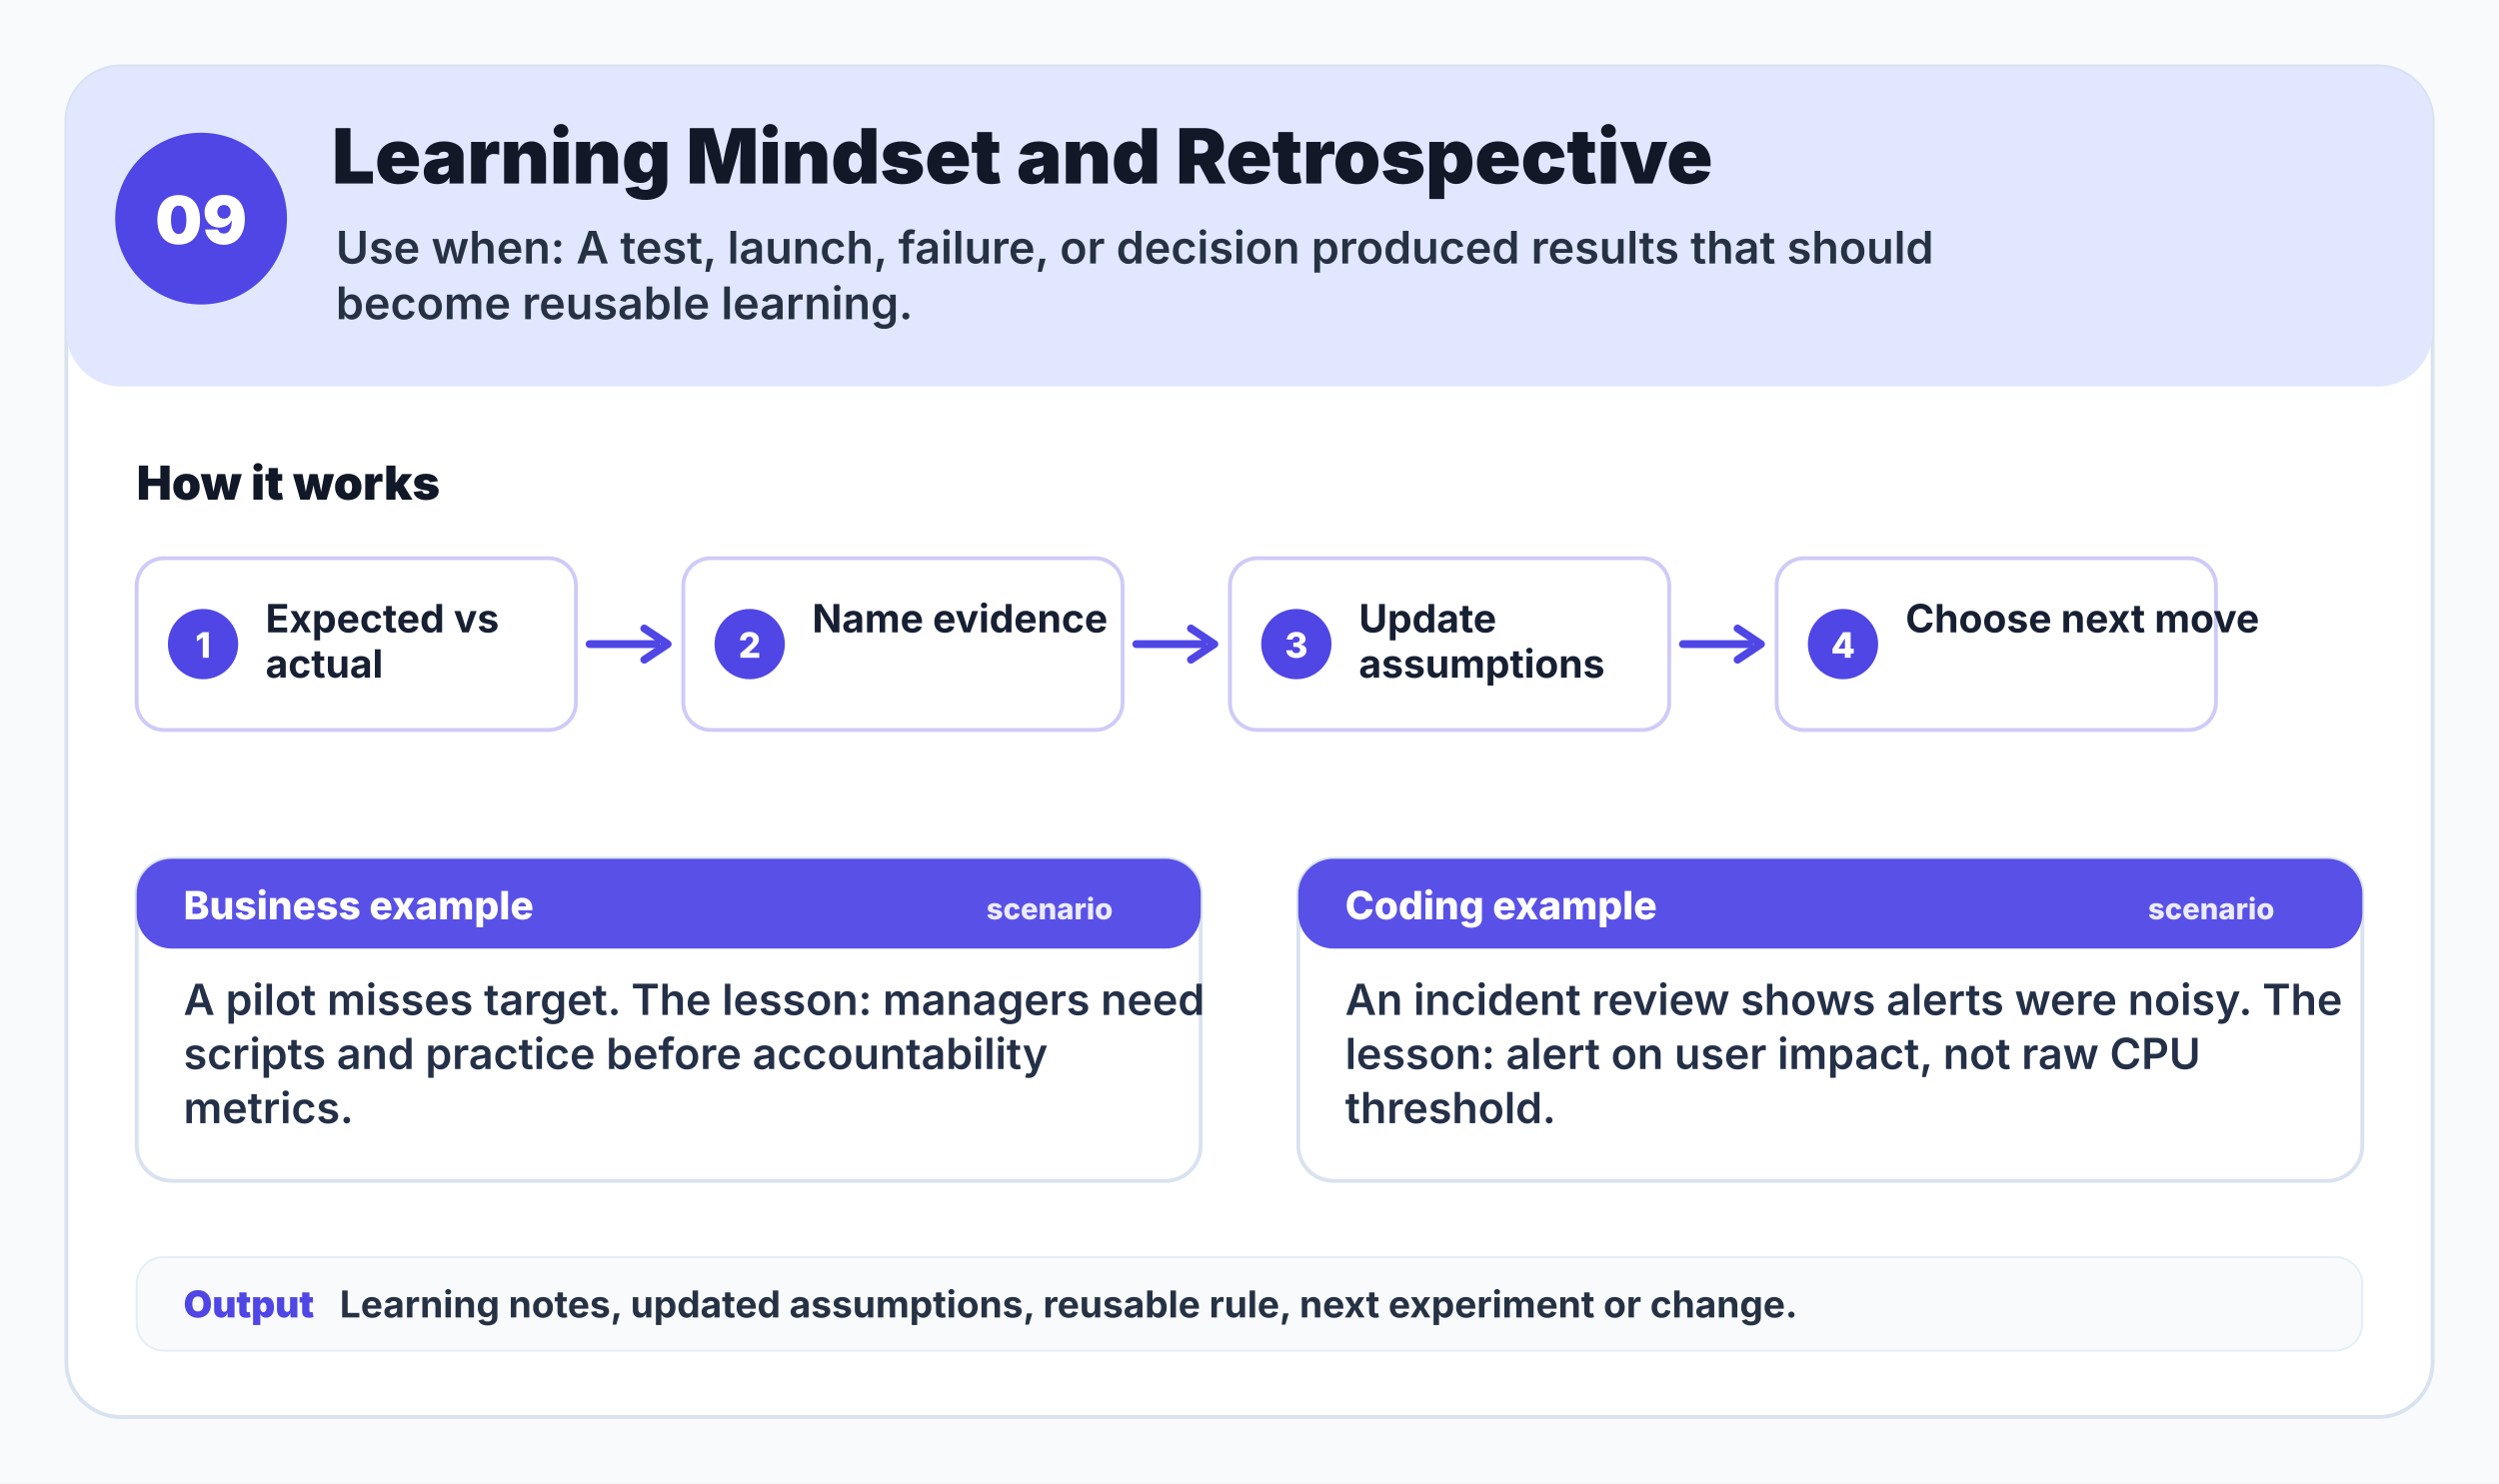
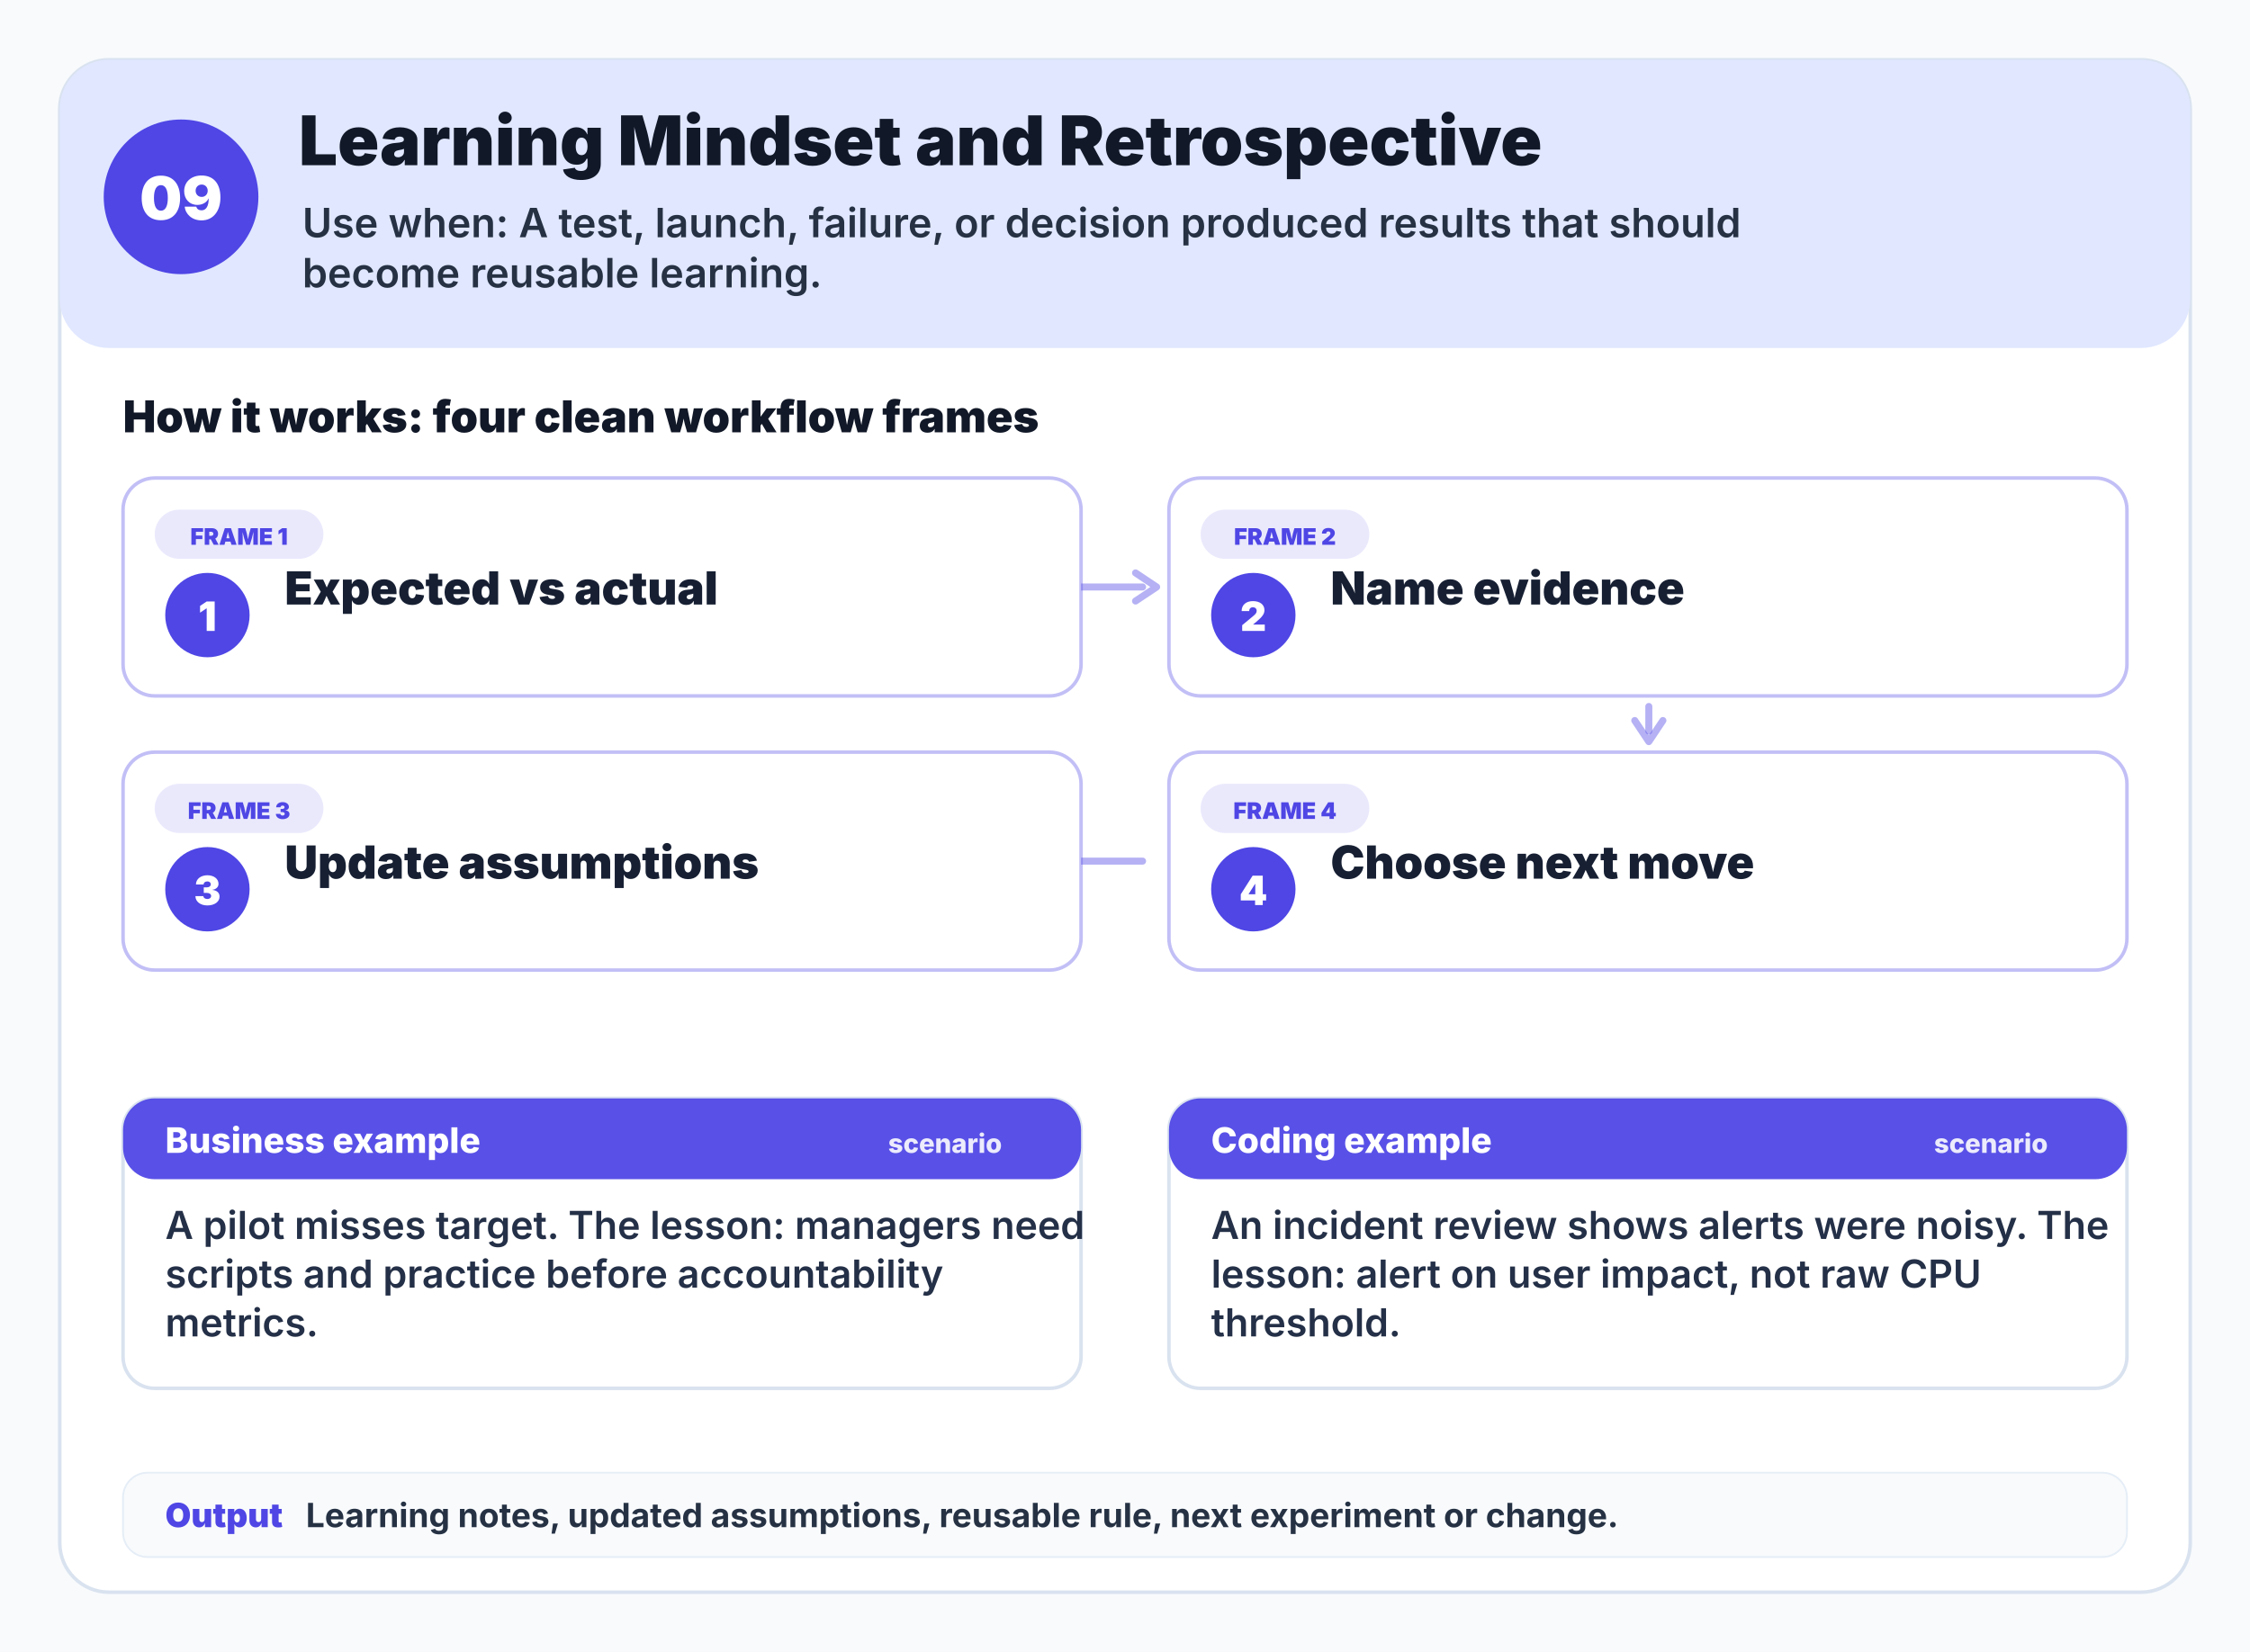
- <svg xmlns="http://www.w3.org/2000/svg" width="1280" height="760" viewBox="0 0 1280 760" role="img" aria-labelledby="title desc">
-   <rect width="1280" height="760" fill="#f8fafc" />
-   <rect x="34" y="34" width="1212" height="692" rx="28" fill="#ffffff" stroke="#d9e2ef" stroke-width="2" />
+ <svg xmlns="http://www.w3.org/2000/svg" width="1280" height="940" viewBox="0 0 1280 940" role="img" aria-labelledby="title desc">
+   <style>
+     .frame-card .frame-bg { transition: stroke-width 160ms ease, filter 160ms ease, transform 160ms ease; }
+     .frame-card:hover .frame-bg { stroke-width: 4; filter: url(#softShadow); }
+     @media (prefers-reduced-motion: reduce) {
+       .frame-card .frame-bg { transition: none; }
+     }
+   </style>
+   <defs>
+     <filter id="softShadow" x="-8%" y="-18%" width="116%" height="140%">
+       <feDropShadow dx="0" dy="8" stdDeviation="8" flood-color="#0f172a" flood-opacity="0.13" />
+     </filter>
+   </defs>
+   <rect width="1280" height="940" fill="#f8fafc" />
+   <rect x="34" y="34" width="1212" height="872" rx="28" fill="#ffffff" stroke="#d9e2ef" stroke-width="2" />
  <rect x="34" y="34" width="1212" height="164" rx="28" fill="#e0e7ff" />
  <circle cx="103" cy="112" r="44" fill="#4f46e5" />
  <text x="103" y="125" text-anchor="middle" font-size="34" font-weight="900" fill="#ffffff" font-family="Inter, ui-sans-serif, system-ui">09</text>
  <text x="170" y="94" font-size="39" font-weight="900" fill="#111827" font-family="Inter, ui-sans-serif, system-ui">Learning Mindset and Retrospective</text>
  <text x="172" y="135" font-size="23" font-weight="560" fill="#263244" font-family="Inter, ui-sans-serif, system-ui, -apple-system, BlinkMacSystemFont, Segoe UI, Arial, sans-serif">
    <tspan x="172" dy="0">Use when: A test, launch, failure, or decision produced results that should</tspan>
    <tspan x="172" dy="28.52">become reusable learning.</tspan>
  </text>
-   <text x="70" y="256" font-size="24" font-weight="900" fill="#111827" font-family="Inter, ui-sans-serif, system-ui">How it works</text>
-   <rect x="70" y="286" width="225" height="88" rx="14" fill="#ffffff" stroke="#4f46e5" stroke-opacity="0.28" stroke-width="2" />
-   <circle cx="104" cy="330" r="18" fill="#4f46e5" />
-   <text x="104" y="337" text-anchor="middle" font-size="18" font-weight="800" fill="#ffffff" font-family="Inter, ui-sans-serif, system-ui">1</text>
-   <text x="136" y="324" font-size="20" font-weight="750" fill="#172033" font-family="Inter, ui-sans-serif, system-ui, -apple-system, BlinkMacSystemFont, Segoe UI, Arial, sans-serif">
-     <tspan x="136" dy="0">Expected vs</tspan>
-     <tspan x="136" dy="23.2">actual</tspan>
-   </text>
-   <rect x="350" y="286" width="225" height="88" rx="14" fill="#ffffff" stroke="#4f46e5" stroke-opacity="0.28" stroke-width="2" />
-   <circle cx="384" cy="330" r="18" fill="#4f46e5" />
-   <text x="384" y="337" text-anchor="middle" font-size="18" font-weight="800" fill="#ffffff" font-family="Inter, ui-sans-serif, system-ui">2</text>
-   <text x="416" y="324" font-size="20" font-weight="750" fill="#172033" font-family="Inter, ui-sans-serif, system-ui, -apple-system, BlinkMacSystemFont, Segoe UI, Arial, sans-serif">
-     <tspan x="416" dy="0">Name evidence</tspan>
-   </text>
-   <rect x="630" y="286" width="225" height="88" rx="14" fill="#ffffff" stroke="#4f46e5" stroke-opacity="0.28" stroke-width="2" />
-   <circle cx="664" cy="330" r="18" fill="#4f46e5" />
-   <text x="664" y="337" text-anchor="middle" font-size="18" font-weight="800" fill="#ffffff" font-family="Inter, ui-sans-serif, system-ui">3</text>
-   <text x="696" y="324" font-size="20" font-weight="750" fill="#172033" font-family="Inter, ui-sans-serif, system-ui, -apple-system, BlinkMacSystemFont, Segoe UI, Arial, sans-serif">
-     <tspan x="696" dy="0">Update</tspan>
-     <tspan x="696" dy="23.2">assumptions</tspan>
-   </text>
-   <rect x="910" y="286" width="225" height="88" rx="14" fill="#ffffff" stroke="#4f46e5" stroke-opacity="0.28" stroke-width="2" />
-   <circle cx="944" cy="330" r="18" fill="#4f46e5" />
-   <text x="944" y="337" text-anchor="middle" font-size="18" font-weight="800" fill="#ffffff" font-family="Inter, ui-sans-serif, system-ui">4</text>
-   <text x="976" y="324" font-size="20" font-weight="750" fill="#172033" font-family="Inter, ui-sans-serif, system-ui, -apple-system, BlinkMacSystemFont, Segoe UI, Arial, sans-serif">
-     <tspan x="976" dy="0">Choose next move</tspan>
-   </text>
-   <path d="M 302 330 L 336 330" stroke="#4f46e5" stroke-width="4" stroke-linecap="round" />
-   <path d="M 330 322 L 342 330 L 330 338" fill="none" stroke="#4f46e5" stroke-width="4" stroke-linecap="round" stroke-linejoin="round" />
-   <path d="M 582 330 L 616 330" stroke="#4f46e5" stroke-width="4" stroke-linecap="round" />
-   <path d="M 610 322 L 622 330 L 610 338" fill="none" stroke="#4f46e5" stroke-width="4" stroke-linecap="round" stroke-linejoin="round" />
-   <path d="M 862 330 L 896 330" stroke="#4f46e5" stroke-width="4" stroke-linecap="round" />
-   <path d="M 890 322 L 902 330 L 890 338" fill="none" stroke="#4f46e5" stroke-width="4" stroke-linecap="round" stroke-linejoin="round" />
-   <rect x="70" y="440" width="545" height="165" rx="18" fill="#ffffff" stroke="#d9e2ef" stroke-width="2" />
-   <rect x="70" y="440" width="545" height="46" rx="18" fill="#4f46e5" opacity="0.94" />
-   <text x="94" y="471" font-size="20" font-weight="800" fill="#ffffff" font-family="Inter, ui-sans-serif, system-ui">Business example</text>
-   <text x="570" y="471" text-anchor="end" font-size="15" font-weight="800" fill="#ffffff" opacity="0.88" font-family="Inter, ui-sans-serif, system-ui">scenario</text>
-   <text x="94" y="520" font-size="22" font-weight="560" fill="#243047" font-family="Inter, ui-sans-serif, system-ui, -apple-system, BlinkMacSystemFont, Segoe UI, Arial, sans-serif">
+   <text x="70" y="246" font-size="25" font-weight="900" fill="#111827" font-family="Inter, ui-sans-serif, system-ui">How it works: four clean workflow frames</text>
+   <path d="M 604 334 H 650" stroke="#4f46e5" stroke-width="4" stroke-linecap="round" opacity="0.42" />
+   <path d="M 646 326 L 658 334 L 646 342" fill="none" stroke="#4f46e5" stroke-width="4" stroke-linecap="round" stroke-linejoin="round" opacity="0.42" />
+   <path d="M 938 402 V 416" stroke="#4f46e5" stroke-width="4" stroke-linecap="round" opacity="0.42" />
+   <path d="M 930 410 L 938 422 L 946 410" fill="none" stroke="#4f46e5" stroke-width="4" stroke-linecap="round" stroke-linejoin="round" opacity="0.42" />
+   <path d="M 650 490 H 604" stroke="#4f46e5" stroke-width="4" stroke-linecap="round" opacity="0.42" />
+   <path d="M 610 482 L 598 490 L 610 498" fill="none" stroke="#4f46e5" stroke-width="4" stroke-linecap="round" stroke-linejoin="round" opacity="0.42" />
+   <g class="frame-card">
+     <rect class="frame-bg" x="70" y="272" width="545" height="124" rx="18" fill="#ffffff" stroke="#4f46e5" stroke-opacity="0.34" stroke-width="2" />
+     <rect x="88" y="290" width="96" height="28" rx="14" fill="#4f46e5" opacity="0.12" />
+     <text x="136" y="310" text-anchor="middle" font-size="13" font-weight="900" fill="#4f46e5" letter-spacing="0" font-family="Inter, ui-sans-serif, system-ui">FRAME 1</text>
+     <circle cx="118" cy="350" r="24" fill="#4f46e5" />
+     <text x="118" y="359" text-anchor="middle" font-size="23" font-weight="900" fill="#ffffff" font-family="Inter, ui-sans-serif, system-ui">1</text>
+     <text x="162" y="344" font-size="26" font-weight="850" fill="#172033" font-family="Inter, ui-sans-serif, system-ui, -apple-system, BlinkMacSystemFont, Segoe UI, Arial, sans-serif">
+       <tspan x="162" dy="0">Expected vs actual</tspan>
+     </text>
+   </g>
+   <g class="frame-card">
+     <rect class="frame-bg" x="665" y="272" width="545" height="124" rx="18" fill="#ffffff" stroke="#4f46e5" stroke-opacity="0.34" stroke-width="2" />
+     <rect x="683" y="290" width="96" height="28" rx="14" fill="#4f46e5" opacity="0.12" />
+     <text x="731" y="310" text-anchor="middle" font-size="13" font-weight="900" fill="#4f46e5" letter-spacing="0" font-family="Inter, ui-sans-serif, system-ui">FRAME 2</text>
+     <circle cx="713" cy="350" r="24" fill="#4f46e5" />
+     <text x="713" y="359" text-anchor="middle" font-size="23" font-weight="900" fill="#ffffff" font-family="Inter, ui-sans-serif, system-ui">2</text>
+     <text x="757" y="344" font-size="26" font-weight="850" fill="#172033" font-family="Inter, ui-sans-serif, system-ui, -apple-system, BlinkMacSystemFont, Segoe UI, Arial, sans-serif">
+       <tspan x="757" dy="0">Name evidence</tspan>
+     </text>
+   </g>
+   <g class="frame-card">
+     <rect class="frame-bg" x="70" y="428" width="545" height="124" rx="18" fill="#ffffff" stroke="#4f46e5" stroke-opacity="0.34" stroke-width="2" />
+     <rect x="88" y="446" width="96" height="28" rx="14" fill="#4f46e5" opacity="0.12" />
+     <text x="136" y="466" text-anchor="middle" font-size="13" font-weight="900" fill="#4f46e5" letter-spacing="0" font-family="Inter, ui-sans-serif, system-ui">FRAME 3</text>
+     <circle cx="118" cy="506" r="24" fill="#4f46e5" />
+     <text x="118" y="515" text-anchor="middle" font-size="23" font-weight="900" fill="#ffffff" font-family="Inter, ui-sans-serif, system-ui">3</text>
+     <text x="162" y="500" font-size="26" font-weight="850" fill="#172033" font-family="Inter, ui-sans-serif, system-ui, -apple-system, BlinkMacSystemFont, Segoe UI, Arial, sans-serif">
+       <tspan x="162" dy="0">Update assumptions</tspan>
+     </text>
+   </g>
+   <g class="frame-card">
+     <rect class="frame-bg" x="665" y="428" width="545" height="124" rx="18" fill="#ffffff" stroke="#4f46e5" stroke-opacity="0.34" stroke-width="2" />
+     <rect x="683" y="446" width="96" height="28" rx="14" fill="#4f46e5" opacity="0.12" />
+     <text x="731" y="466" text-anchor="middle" font-size="13" font-weight="900" fill="#4f46e5" letter-spacing="0" font-family="Inter, ui-sans-serif, system-ui">FRAME 4</text>
+     <circle cx="713" cy="506" r="24" fill="#4f46e5" />
+     <text x="713" y="515" text-anchor="middle" font-size="23" font-weight="900" fill="#ffffff" font-family="Inter, ui-sans-serif, system-ui">4</text>
+     <text x="757" y="500" font-size="26" font-weight="850" fill="#172033" font-family="Inter, ui-sans-serif, system-ui, -apple-system, BlinkMacSystemFont, Segoe UI, Arial, sans-serif">
+       <tspan x="757" dy="0">Choose next move</tspan>
+     </text>
+   </g>
+   <rect x="70" y="625" width="545" height="165" rx="18" fill="#ffffff" stroke="#d9e2ef" stroke-width="2" />
+   <rect x="70" y="625" width="545" height="46" rx="18" fill="#4f46e5" opacity="0.94" />
+   <text x="94" y="656" font-size="20" font-weight="800" fill="#ffffff" font-family="Inter, ui-sans-serif, system-ui">Business example</text>
+   <text x="570" y="656" text-anchor="end" font-size="15" font-weight="800" fill="#ffffff" opacity="0.88" font-family="Inter, ui-sans-serif, system-ui">scenario</text>
+   <text x="94" y="705" font-size="22" font-weight="560" fill="#243047" font-family="Inter, ui-sans-serif, system-ui, -apple-system, BlinkMacSystemFont, Segoe UI, Arial, sans-serif">
    <tspan x="94" dy="0">A pilot misses target. The lesson: managers need</tspan>
    <tspan x="94" dy="27.72">scripts and practice before accountability</tspan>
    <tspan x="94" dy="27.72">metrics.</tspan>
  </text>
-   <rect x="665" y="440" width="545" height="165" rx="18" fill="#ffffff" stroke="#d9e2ef" stroke-width="2" />
-   <rect x="665" y="440" width="545" height="46" rx="18" fill="#4f46e5" opacity="0.94" />
-   <text x="689" y="471" font-size="20" font-weight="800" fill="#ffffff" font-family="Inter, ui-sans-serif, system-ui">Coding example</text>
-   <text x="1165" y="471" text-anchor="end" font-size="15" font-weight="800" fill="#ffffff" opacity="0.88" font-family="Inter, ui-sans-serif, system-ui">scenario</text>
-   <text x="689" y="520" font-size="22" font-weight="560" fill="#243047" font-family="Inter, ui-sans-serif, system-ui, -apple-system, BlinkMacSystemFont, Segoe UI, Arial, sans-serif">
+   <rect x="665" y="625" width="545" height="165" rx="18" fill="#ffffff" stroke="#d9e2ef" stroke-width="2" />
+   <rect x="665" y="625" width="545" height="46" rx="18" fill="#4f46e5" opacity="0.94" />
+   <text x="689" y="656" font-size="20" font-weight="800" fill="#ffffff" font-family="Inter, ui-sans-serif, system-ui">Coding example</text>
+   <text x="1165" y="656" text-anchor="end" font-size="15" font-weight="800" fill="#ffffff" opacity="0.88" font-family="Inter, ui-sans-serif, system-ui">scenario</text>
+   <text x="689" y="705" font-size="22" font-weight="560" fill="#243047" font-family="Inter, ui-sans-serif, system-ui, -apple-system, BlinkMacSystemFont, Segoe UI, Arial, sans-serif">
    <tspan x="689" dy="0">An incident review shows alerts were noisy. The</tspan>
    <tspan x="689" dy="27.72">lesson: alert on user impact, not raw CPU</tspan>
    <tspan x="689" dy="27.72">threshold.</tspan>
  </text>
-   <rect x="70" y="644" width="1140" height="48" rx="14" fill="#f8fafc" stroke="#e5edf6" />
-   <text x="94" y="675" font-size="19" font-weight="900" fill="#4f46e5" font-family="Inter, ui-sans-serif, system-ui">Output</text>
-   <text x="174" y="675" font-size="19" font-weight="650" fill="#263244" font-family="Inter, ui-sans-serif, system-ui, -apple-system, BlinkMacSystemFont, Segoe UI, Arial, sans-serif">
+   <rect x="70" y="838" width="1140" height="48" rx="14" fill="#f8fafc" stroke="#e5edf6" />
+   <text x="94" y="869" font-size="19" font-weight="900" fill="#4f46e5" font-family="Inter, ui-sans-serif, system-ui">Output</text>
+   <text x="174" y="869" font-size="19" font-weight="650" fill="#263244" font-family="Inter, ui-sans-serif, system-ui, -apple-system, BlinkMacSystemFont, Segoe UI, Arial, sans-serif">
    <tspan x="174" dy="0">Learning notes, updated assumptions, reusable rule, next experiment or change.</tspan>
  </text>
</svg>
